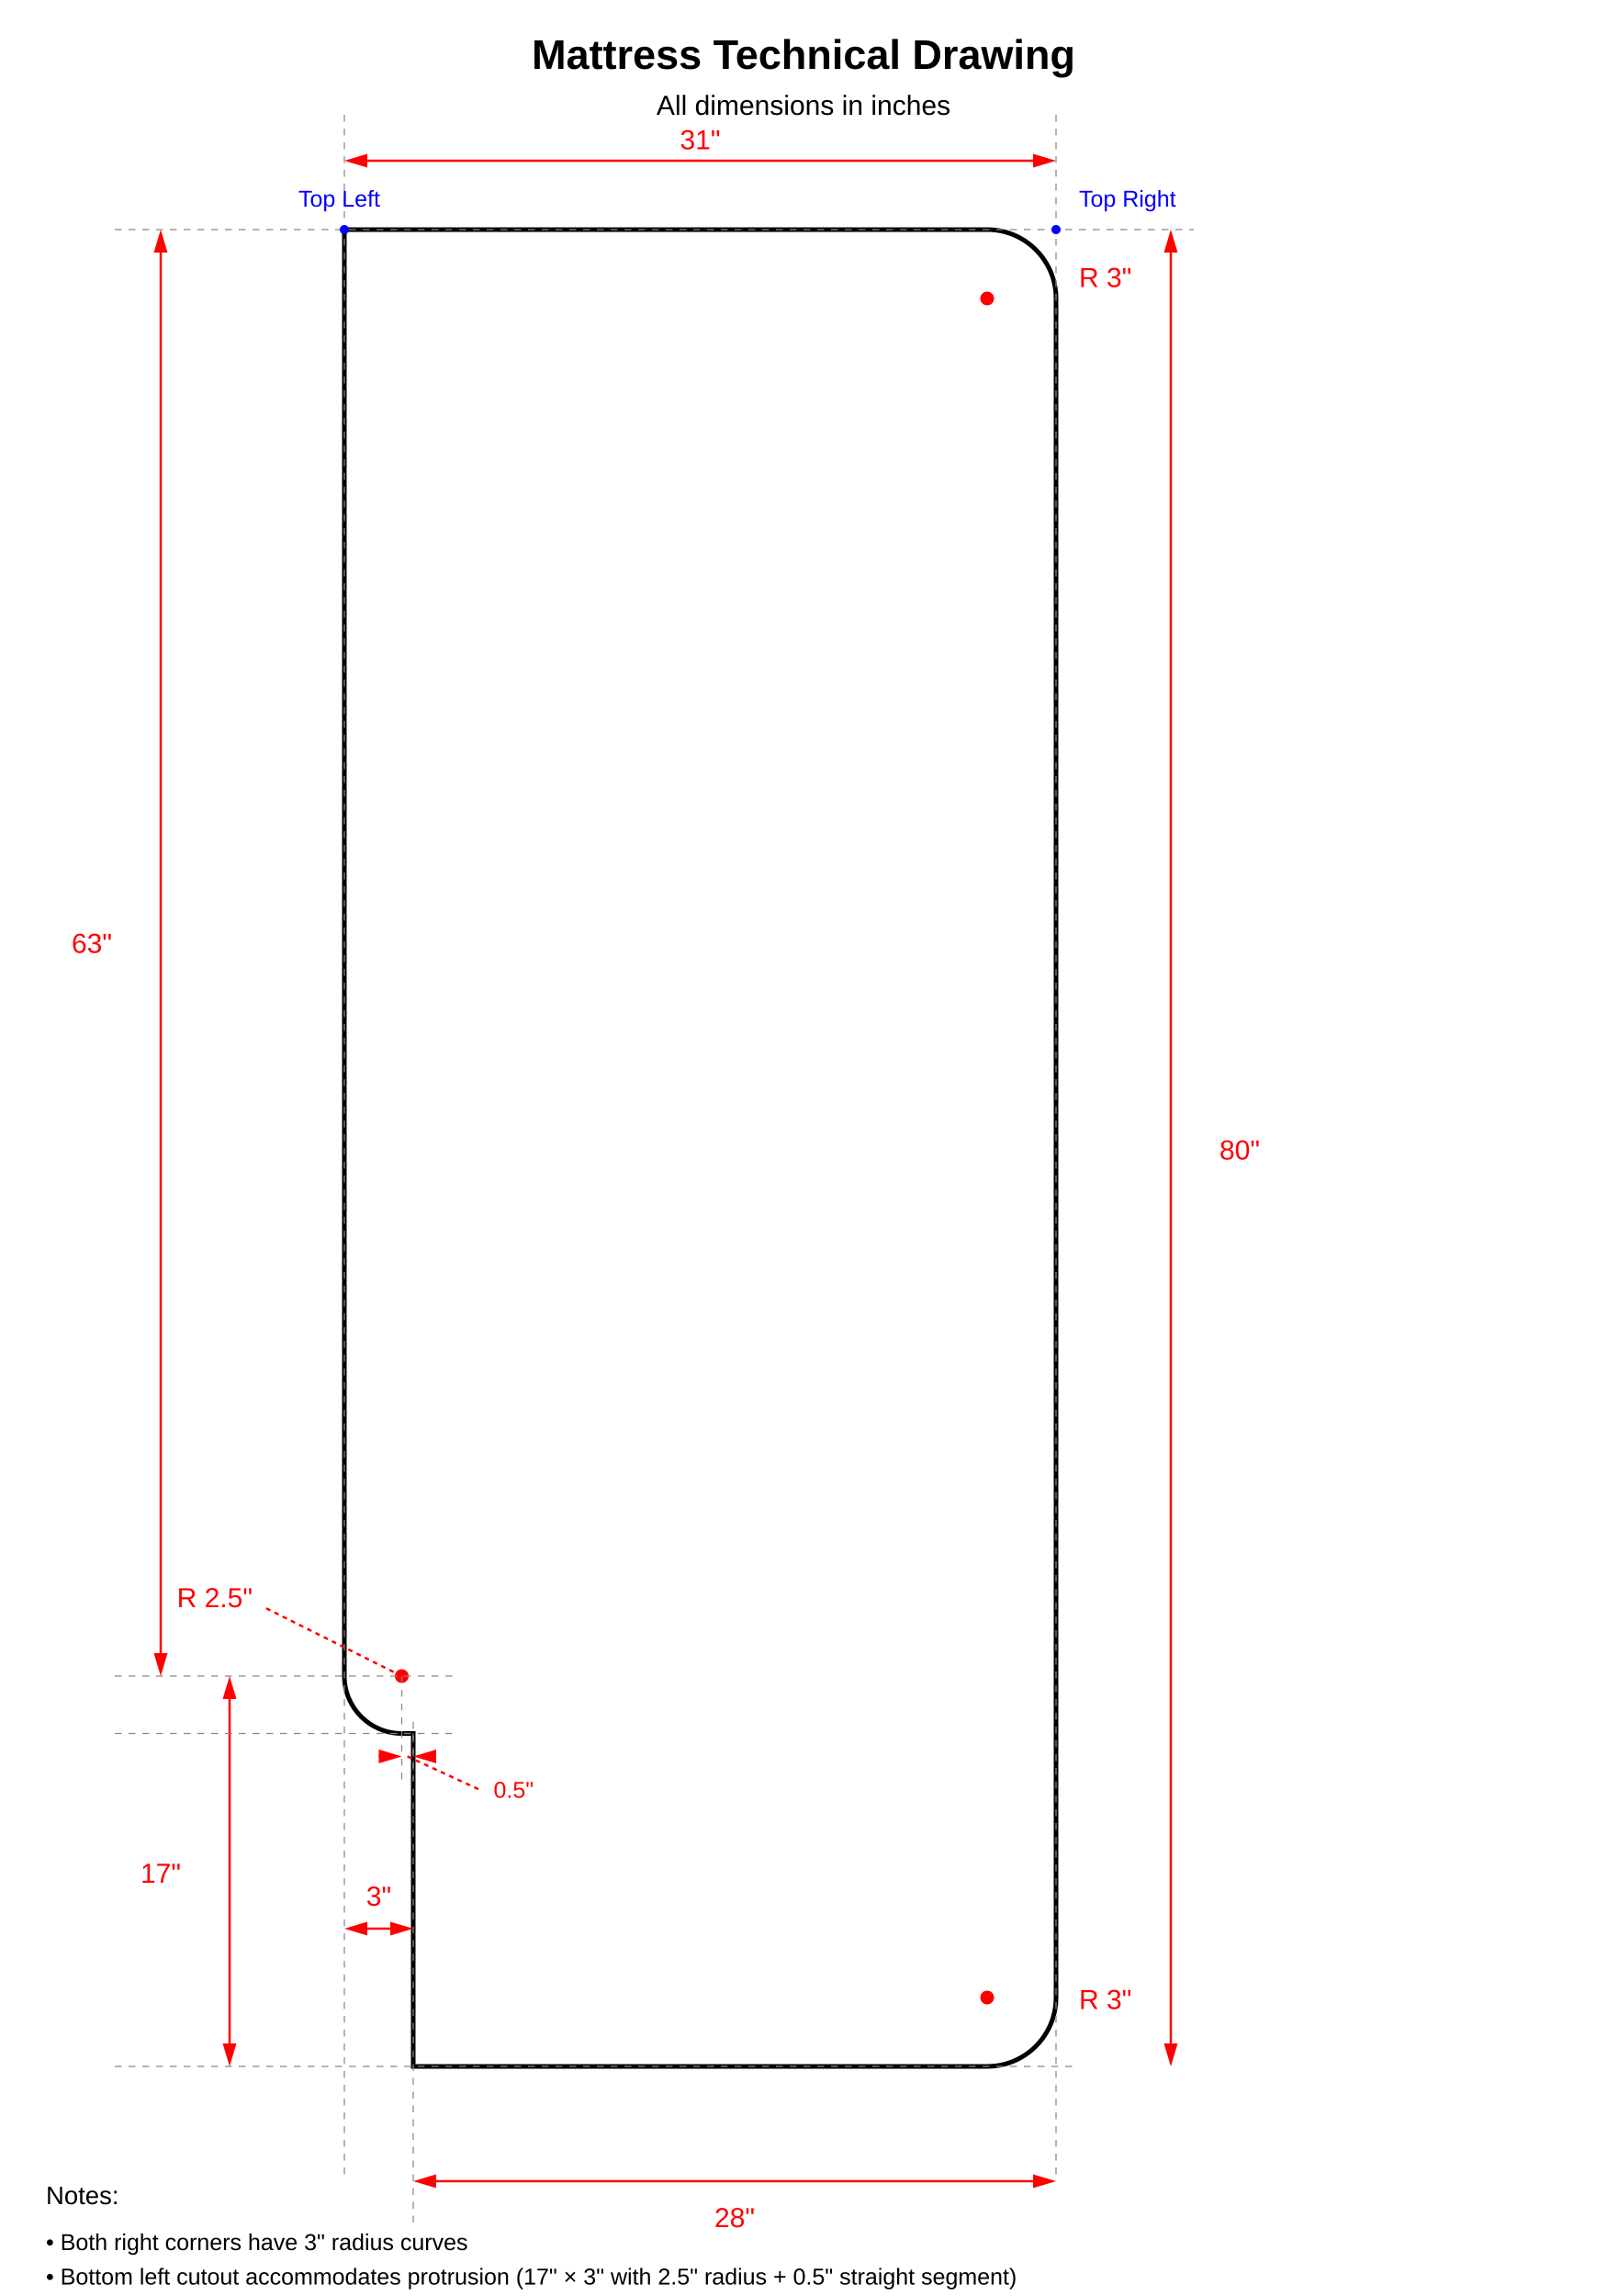
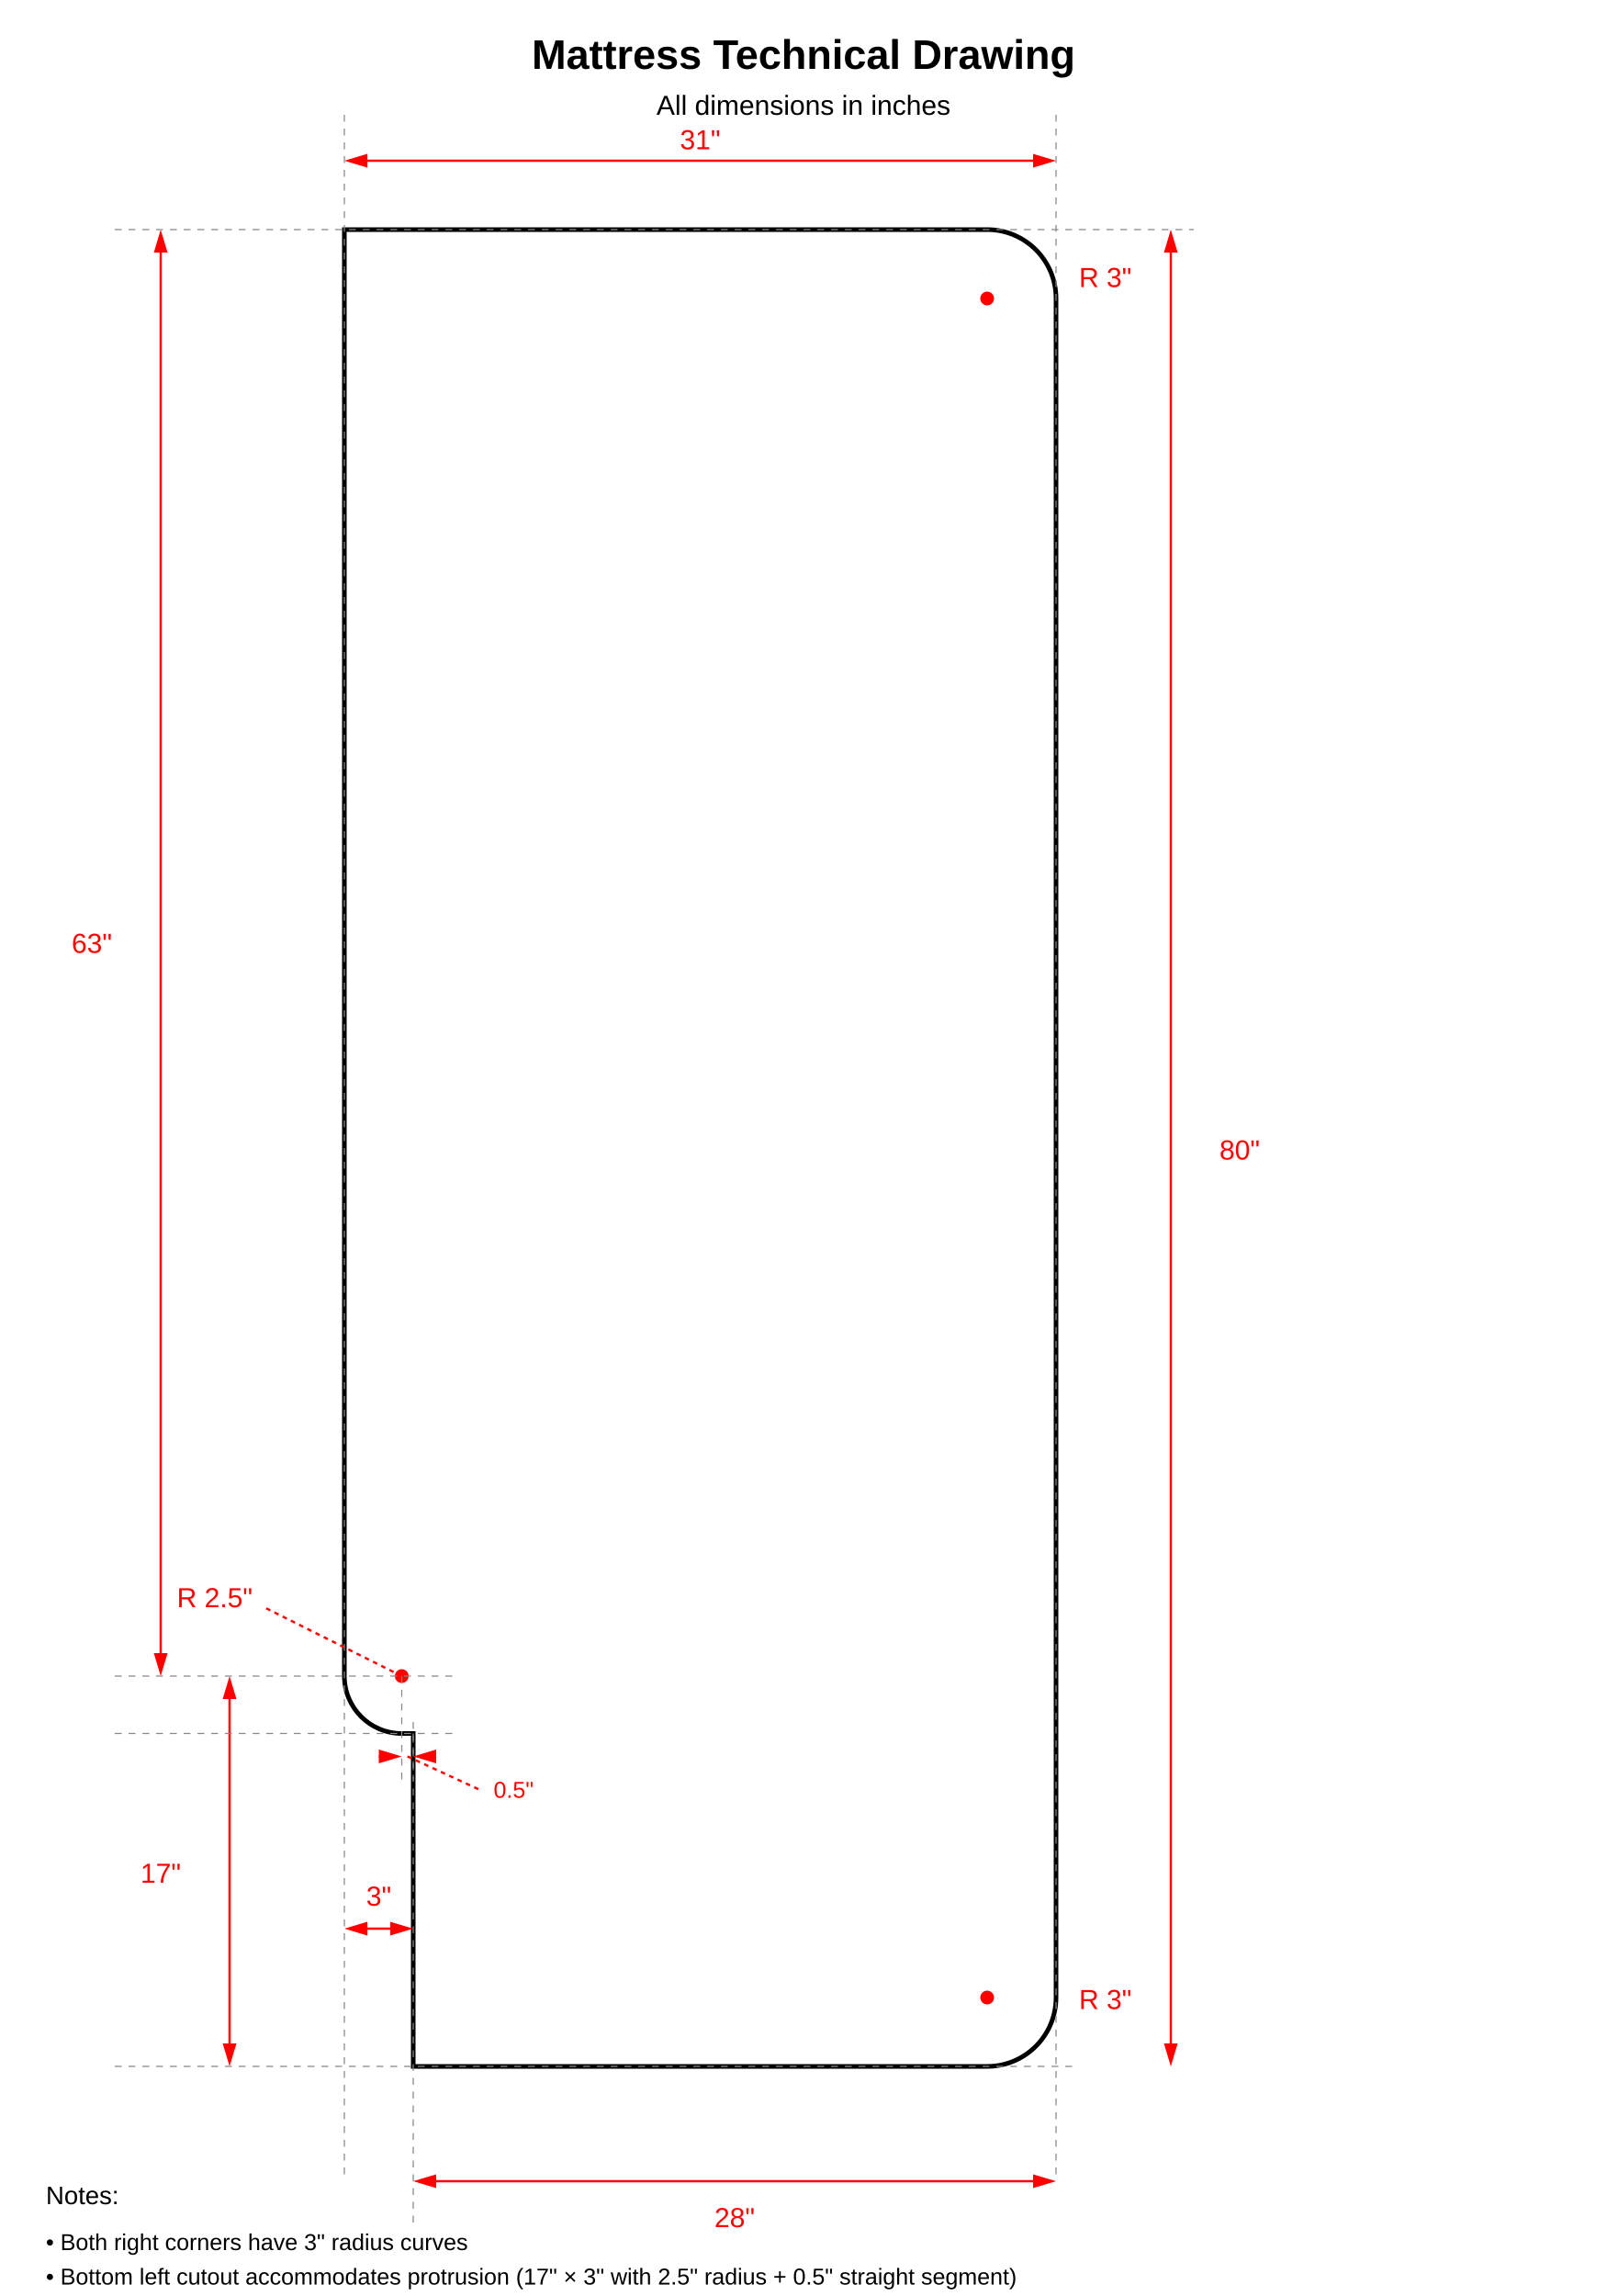
<svg xmlns="http://www.w3.org/2000/svg" version="1.1" width="700" height="1000" viewBox="0 0 700 1000">
  <defs>
    <style>
      .outline { fill: none; stroke: #000; stroke-width: 2; }
      .dimension-line { stroke: #ff0000; stroke-width: 1; fill: none; }
      .dimension-text { font-family: Arial, sans-serif; font-size: 12px; fill: #ff0000; }
      .dimension-arrow { stroke: #ff0000; stroke-width: 1; fill: #ff0000; }
      .construction-line { stroke: #888; stroke-width: 0.5; stroke-dasharray: 3,3; fill: none; }
    </style>
    <marker id="arrowhead" markerWidth="10" markerHeight="10" refX="5" refY="3" orient="auto">
      <polygon points="0 0, 10 3, 0 6" fill="#ff0000" />
    </marker>
    <marker id="arrowhead-reverse" markerWidth="10" markerHeight="10" refX="5" refY="3" orient="auto">
      <polygon points="10 0, 0 3, 10 6" fill="#ff0000" />
    </marker>
  </defs>
  <text x="350" y="30" text-anchor="middle" style="font-family: Arial, sans-serif; font-size: 18px; font-weight: bold;">Mattress Technical Drawing</text>
  <text x="350" y="50" text-anchor="middle" style="font-family: Arial, sans-serif; font-size: 12px;">All dimensions in inches</text>
  <g transform="translate(150, 100)">
    <path class="outline" d="       M 0,0       L 280,0       A 30,30 0 0,1 310,30       L 310,770       A 30,30 0 0,1 280,800       L 30,800       L 30,655       L 25,655       A 25,25 0 0,1 0,630       L 0,0       Z     " />
    <g>
      <line class="dimension-line" x1="5" y1="-30" x2="305" y2="-30" marker-start="url(#arrowhead-reverse)" marker-end="url(#arrowhead)" />
      <text class="dimension-text" x="155" y="-35" text-anchor="middle">31"</text>
    </g>
    <g>
      <line class="dimension-line" x1="360" y1="5" x2="360" y2="795" marker-start="url(#arrowhead-reverse)" marker-end="url(#arrowhead)" />
      <text class="dimension-text" x="390" y="405" text-anchor="middle">80"</text>
    </g>
    <g>
      <line class="dimension-line" x1="35" y1="850" x2="305" y2="850" marker-start="url(#arrowhead-reverse)" marker-end="url(#arrowhead)" />
      <text class="dimension-text" x="170" y="870" text-anchor="middle">28"</text>
    </g>
    <g>
      <circle cx="280" cy="30" r="3" fill="#ff0000" />
      <text class="dimension-text" x="320" y="25" text-anchor="start">R 3"</text>
    </g>
    <g>
      <circle cx="280" cy="770" r="3" fill="#ff0000" />
      <text class="dimension-text" x="320" y="775" text-anchor="start">R 3"</text>
    </g>
    <g>
      <circle cx="25" cy="630" r="3" fill="#ff0000" />
      <line class="dimension-line" x1="25" y1="630" x2="-35" y2="600" stroke-dasharray="2,2" />
      <text class="dimension-text" x="-40" y="600" text-anchor="end">R 2.5"</text>
    </g>
    <g>
      <line class="dimension-line" x1="5" y1="740" x2="25" y2="740" marker-start="url(#arrowhead-reverse)" marker-end="url(#arrowhead)" />
      <text class="dimension-text" x="15" y="730" text-anchor="middle">3"</text>
    </g>
    <g>
      <line class="construction-line" x1="25" y1="630" x2="25" y2="675" />
      <line class="construction-line" x1="30" y1="650" x2="30" y2="675" />
      <line class="dimension-line" x1="15" y1="665" x2="20" y2="665" marker-end="url(#arrowhead)" />
      <line class="dimension-line" x1="40" y1="665" x2="35" y2="665" marker-end="url(#arrowhead)" />
      <line class="dimension-line" x1="27.5" y1="665" x2="60" y2="680" stroke-dasharray="2,2" />
      <text class="dimension-text" x="65" y="683" text-anchor="start" style="font-size: 10px;">0.5"</text>
    </g>
    <g>
      <line class="dimension-line" x1="-50" y1="635" x2="-50" y2="795" marker-start="url(#arrowhead-reverse)" marker-end="url(#arrowhead)" />
      <text class="dimension-text" x="-80" y="720" text-anchor="middle">17"</text>
    </g>
    <g>
      <line class="dimension-line" x1="-80" y1="5" x2="-80" y2="625" marker-start="url(#arrowhead-reverse)" marker-end="url(#arrowhead)" />
      <text class="dimension-text" x="-110" y="315" text-anchor="middle">63"</text>
    </g>
    <line class="construction-line" x1="-100" y1="0" x2="370" y2="0" />
    <line class="construction-line" x1="-100" y1="630" x2="50" y2="630" />
    <line class="construction-line" x1="-100" y1="655" x2="50" y2="655" />
    <line class="construction-line" x1="-100" y1="800" x2="320" y2="800" />
    <line class="construction-line" x1="0" y1="-50" x2="0" y2="850" />
    <line class="construction-line" x1="310" y1="-50" x2="310" y2="850" />
    <line class="construction-line" x1="30" y1="655" x2="30" y2="870" />
-     <g>
-       <circle cx="0" cy="0" r="2" fill="#0000ff" />
-       <text x="-20" y="-10" style="font-family: Arial, sans-serif; font-size: 10px; fill: #0000ff;">Top Left</text>
-     </g>
-     <g>
-       <circle cx="310" cy="0" r="2" fill="#0000ff" />
-       <text x="320" y="-10" style="font-family: Arial, sans-serif; font-size: 10px; fill: #0000ff;">Top Right</text>
-     </g>
  </g>
  <text x="20" y="960" style="font-family: Arial, sans-serif; font-size: 11px;">Notes:</text>
  <text x="20" y="980" style="font-family: Arial, sans-serif; font-size: 10px;">• Both right corners have 3" radius curves</text>
  <text x="20" y="995" style="font-family: Arial, sans-serif; font-size: 10px;">• Bottom left cutout accommodates protrusion (17" × 3" with 2.5" radius + 0.5" straight segment)</text>
</svg>
